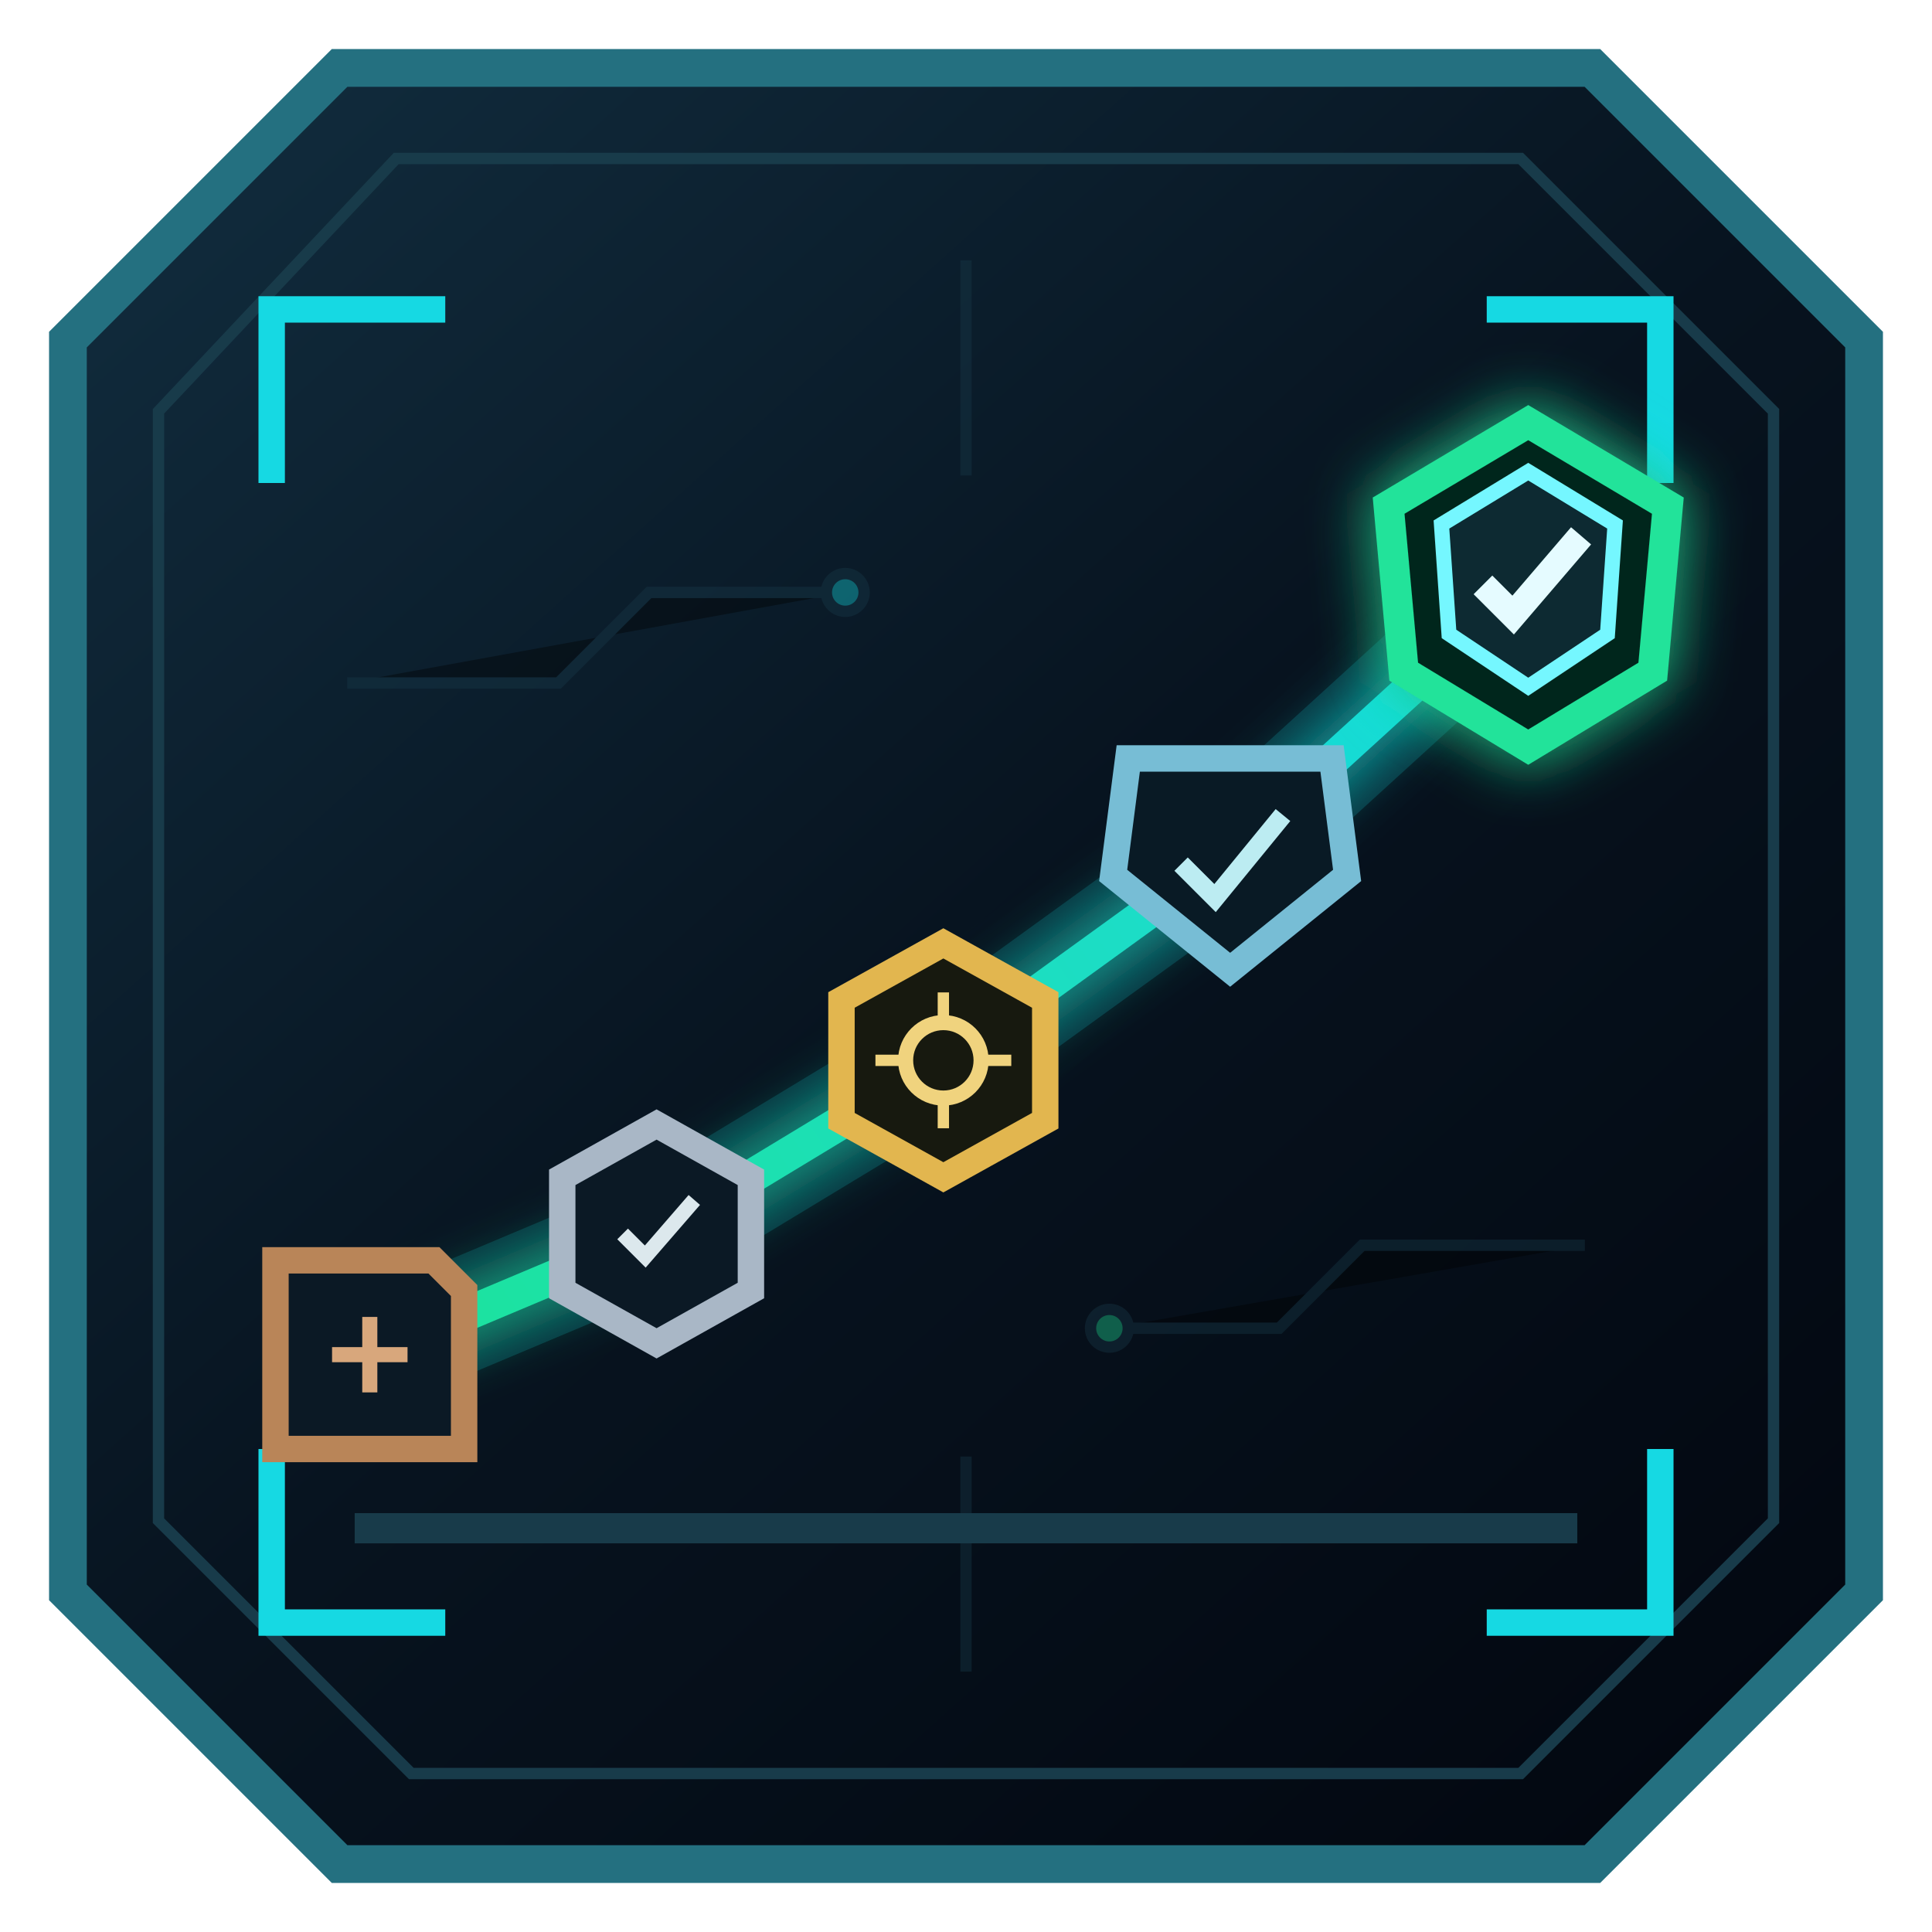
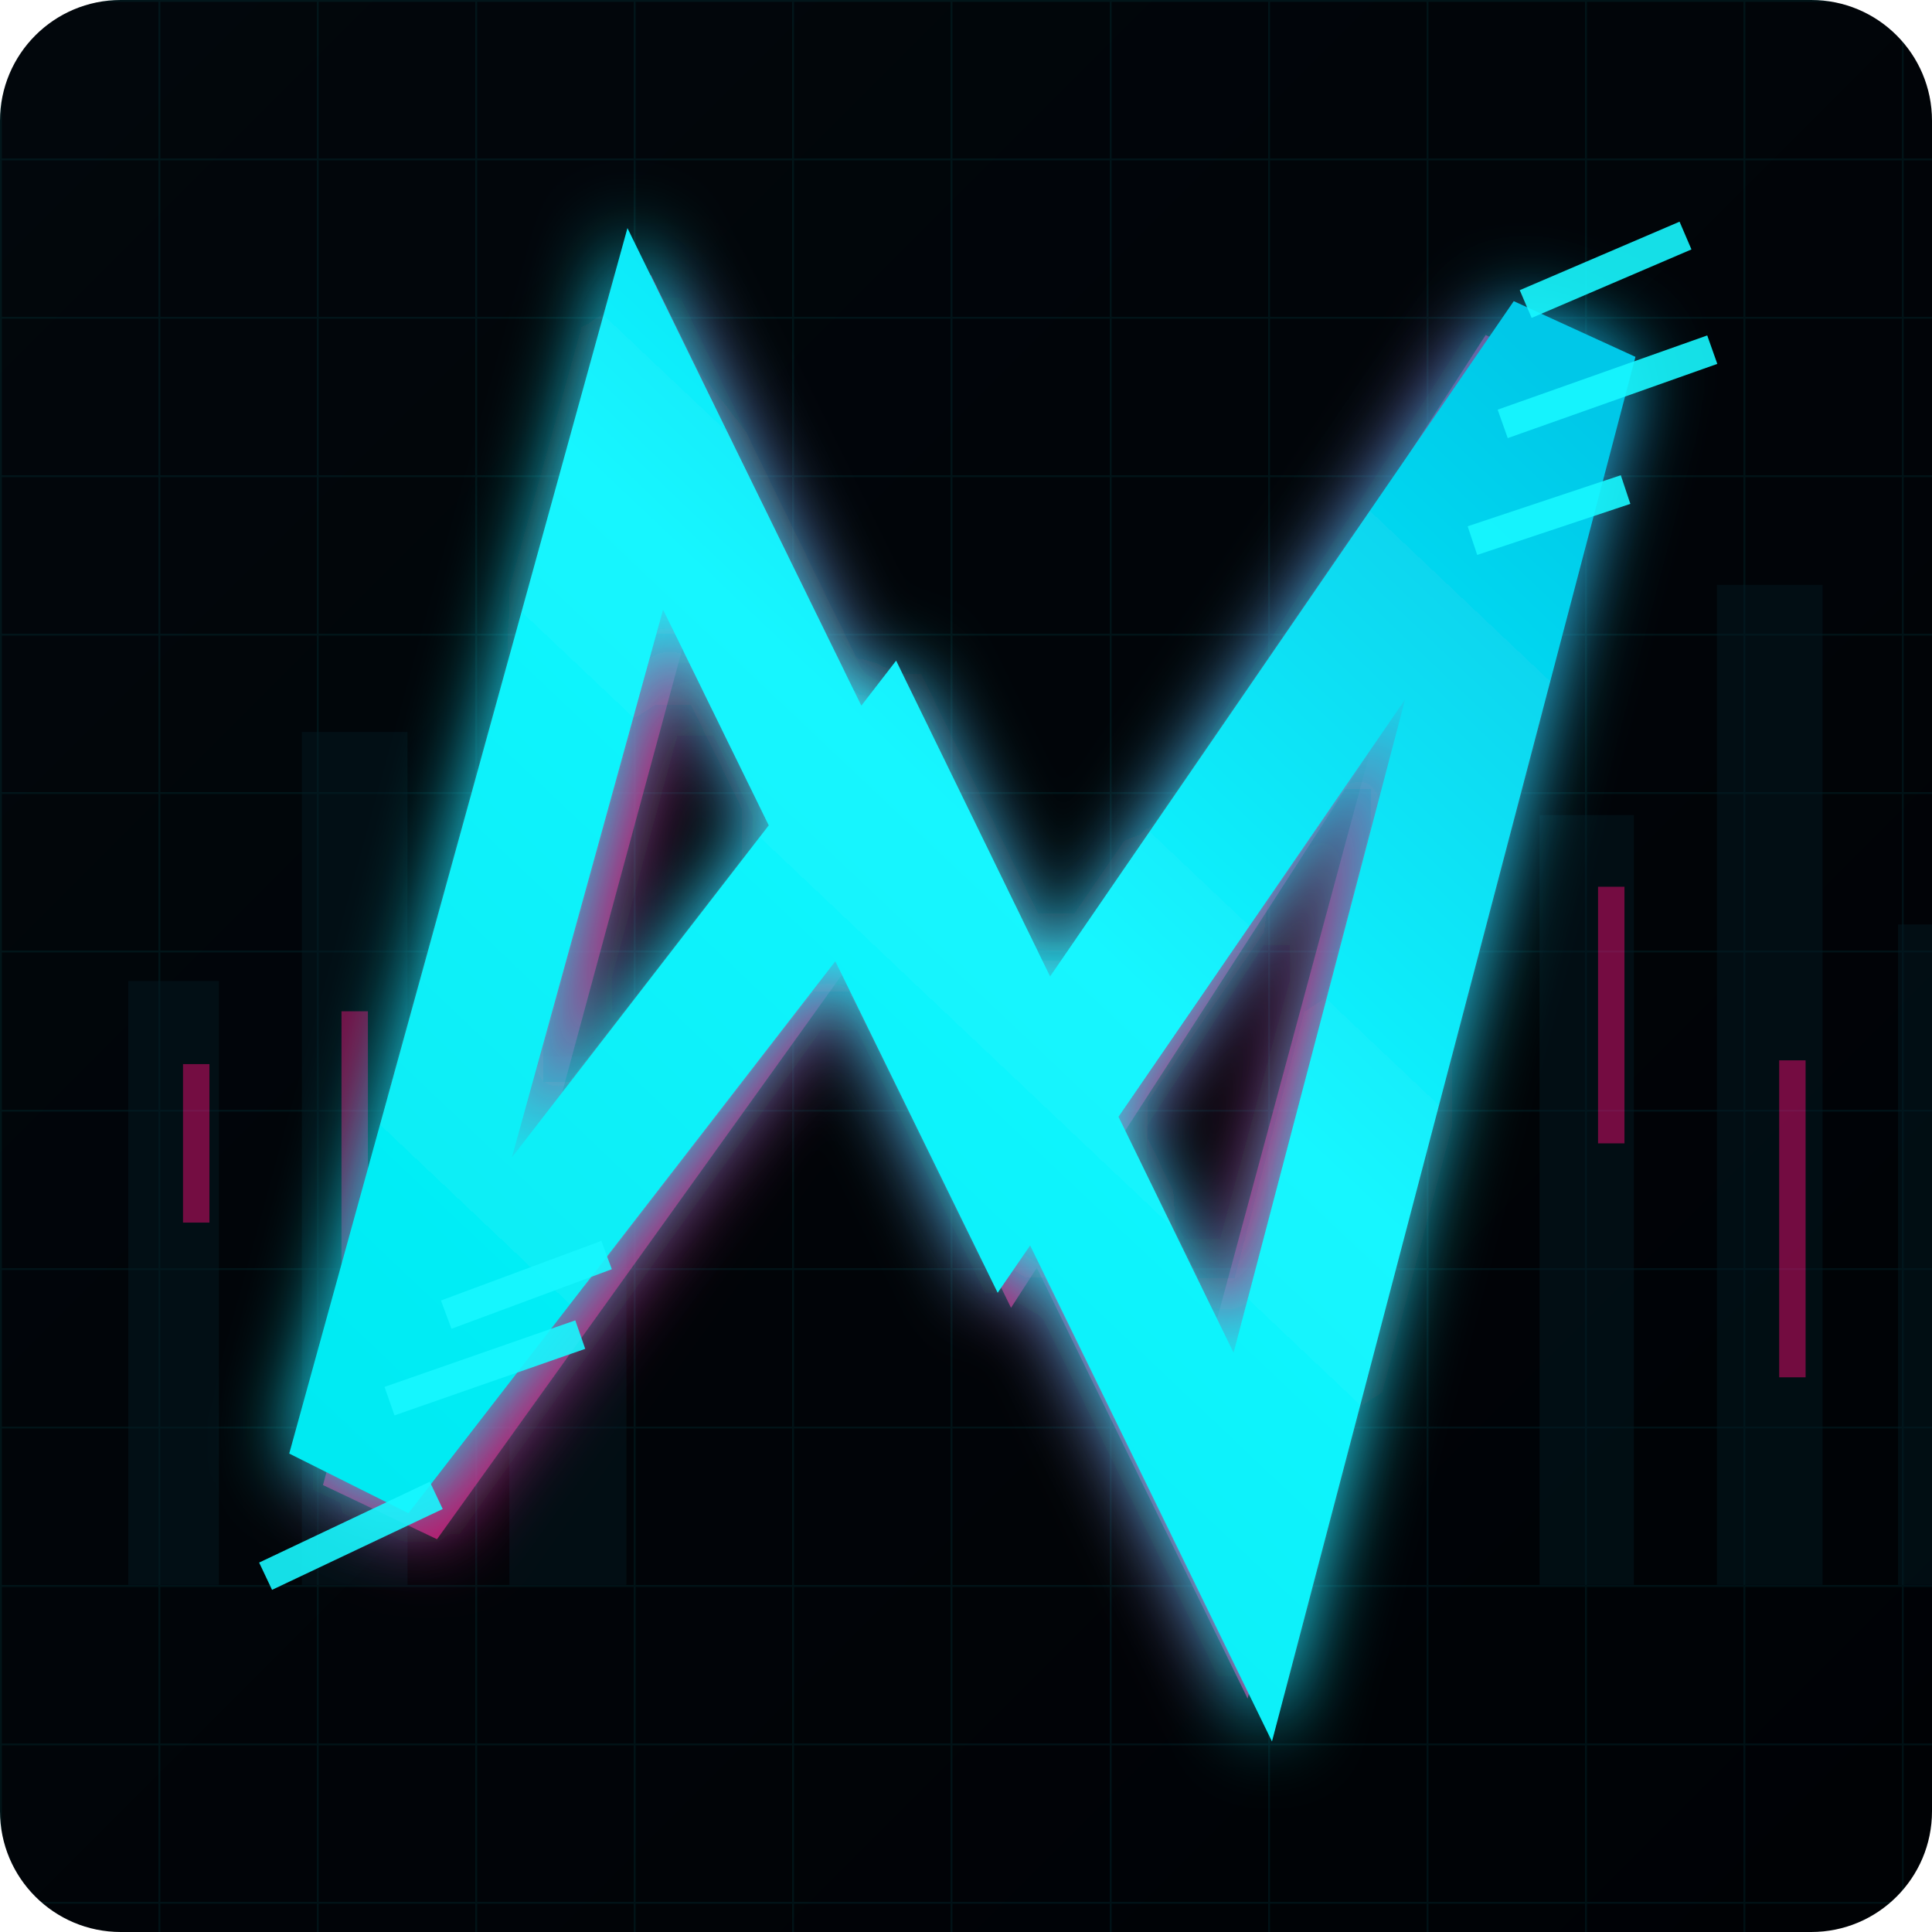
- <svg xmlns="http://www.w3.org/2000/svg" viewBox="0 0 512 512" role="img" aria-label="Cert Tracker cybernetic five-tier progression core">
+ <svg xmlns="http://www.w3.org/2000/svg" viewBox="0 0 512 512" role="img" aria-label="Nexus neon N">
  <defs>
-     <linearGradient id="shell" x1="64" y1="42" x2="448" y2="470" gradientUnits="userSpaceOnUse">
-       <stop stop-color="#102a3b" />
-       <stop offset=".5" stop-color="#07131f" />
-       <stop offset="1" stop-color="#030811" />
+     <linearGradient id="bg" x1="0" y1="0" x2="1" y2="1">
+       <stop stop-color="#02070c" />
+       <stop offset="1" stop-color="#000205" />
    </linearGradient>
-     <linearGradient id="energy" x1="96" y1="368" x2="416" y2="142" gradientUnits="userSpaceOnUse">
-       <stop stop-color="#20e39a" />
-       <stop offset="1" stop-color="#16d9e3" />
+     <linearGradient id="neon" x1="112" y1="410" x2="409" y2="96" gradientUnits="userSpaceOnUse">
+       <stop stop-color="#00eaf2" />
+       <stop offset=".55" stop-color="#15f6ff" />
+       <stop offset="1" stop-color="#00c8e8" />
    </linearGradient>
-     <filter id="glow" x="-40%" y="-40%" width="180%" height="180%">
-       <feGaussianBlur stdDeviation="8" result="b" />
+     <filter id="glow" x="-35%" y="-35%" width="170%" height="170%">
+       <feGaussianBlur stdDeviation="10" result="blur" />
      <feMerge>
-         <feMergeNode in="b" />
+         <feMergeNode in="blur" />
        <feMergeNode in="SourceGraphic" />
      </feMerge>
    </filter>
+     <pattern id="grid" width="42" height="42" patternUnits="userSpaceOnUse">
+       <path d="M42 0H0v42" fill="none" stroke="#00dce8" stroke-opacity=".07" />
+     </pattern>
  </defs>
-   <path d="M90 18h332l72 72v332l-72 72H90l-72-72V90Z" fill="url(#shell)" stroke="#247080" stroke-width="10" />
-   <path d="M105 42h298l67 67v294l-67 67H109l-67-67V109Z" fill="none" stroke="#183b4a" stroke-width="3" />
-   <path d="M72 128V82h46M394 82h46v46M440 384v46h-46M118 430H72v-46" fill="none" stroke="#16d9e3" stroke-width="7" />
-   <g opacity=".38" stroke="#183b4a" stroke-width="3">
-     <path d="M92 181h56l24-24h52M420 330h-59l-22 22h-45M256 69v57M256 386v57" />
-     <circle cx="224" cy="157" r="5" fill="#16d9e3" />
-     <circle cx="294" cy="352" r="5" fill="#20e39a" />
+   <rect width="512" height="512" rx="32" fill="url(#bg)" />
+   <rect width="512" height="512" rx="32" fill="url(#grid)" />
+   <g opacity=".45">
+     <path d="M34 420V260h24v160m22 0V194h28v226m27 0V280h31v140m242 0V216h25v204m22 0V155h28v265m20 0V245h19v175" fill="#031b24" />
+     <path d="M52 324v-42m42 59v-73m333 35v-68m48 130v-84" stroke="#ff1687" stroke-width="7" />
  </g>
-   <path d="M98 359 174 327 250 281 326 226 405 154" fill="none" stroke="#0a3440" stroke-width="30" />
-   <path d="M98 359 174 327 250 281 326 226 405 154" fill="none" stroke="url(#energy)" stroke-width="9" filter="url(#glow)" />
-   <g data-stage="bronze" transform="translate(98 359)">
-     <path d="M-25-25H17L25-17V25H-25Z" fill="#0b1925" stroke="#b98558" stroke-width="7" />
-     <path d="M-10 0h20M0-10v20" stroke="#d8a77c" stroke-width="4" />
-   </g>
-   <g data-stage="silver" transform="translate(174 327)">
-     <path d="M0-29 25-15v30L0 29l-25-14v-30Z" fill="#0b1925" stroke="#a9b7c6" stroke-width="7" />
-     <path d="m-9 0 6 6 13-15" fill="none" stroke="#dce8ed" stroke-width="4" />
-   </g>
-   <g data-stage="gold" transform="translate(250 281)">
-     <path d="M0-31 27-16 27 16 0 31-27 16-27-16Z" fill="#17190f" stroke="#e2b64f" stroke-width="7" />
-     <circle r="10" fill="none" stroke="#f0d37e" stroke-width="4" />
-     <path d="M0-18v8M0 10v8M-18 0h8M10 0h8" stroke="#f0d37e" stroke-width="3" />
-   </g>
-   <g data-stage="platinum" transform="translate(326 226)">
-     <path d="M-27-25H27L31 6 0 31-31 6Z" fill="#091a25" stroke="#77bdd5" stroke-width="7" />
-     <path d="m-13 3 9 9 18-22" fill="none" stroke="#bcecf2" stroke-width="5" />
-   </g>
-   <g data-stage="diamond" data-goal="true" transform="translate(405 154)" filter="url(#glow)">
-     <path d="M0-42 37-20 33 24 0 44-33 24-37-20Z" fill="#06271f" stroke="#20e39a" stroke-width="8" />
-     <path d="M0-29 23-15 21 14 0 28-21 14-23-15Z" fill="#0a2930" stroke="#74f7ff" stroke-width="4" />
-     <path d="m-12 1 8 8 18-21" fill="none" stroke="#e5fbff" stroke-width="7" />
-   </g>
-   <path d="M94 405h324" stroke="#183b4a" stroke-width="8" />
-   <path d="M94 405h251" stroke="url(#energy)" stroke-width="8" filter="url(#glow)" />
+   <path d="M102 398 177 121l93 191L408 98 326 402l-92-188Z" fill="none" stroke="#ff1687" stroke-width="34" stroke-linecap="square" stroke-linejoin="miter" opacity=".75" filter="url(#glow)" />
+   <path d="M94 390 171 111l96 196L416 90 332 410l-98-201Z" fill="none" stroke="url(#neon)" stroke-width="36" stroke-linecap="square" stroke-linejoin="miter" filter="url(#glow)" />
+   <path d="m74 416 38-18m-5-28 43-15m-28-8 35-13m251-255 35-15m-41 47 48-17m-56 48 33-11" stroke="#17f7ff" stroke-width="8" stroke-linecap="square" opacity=".9" />
</svg>
